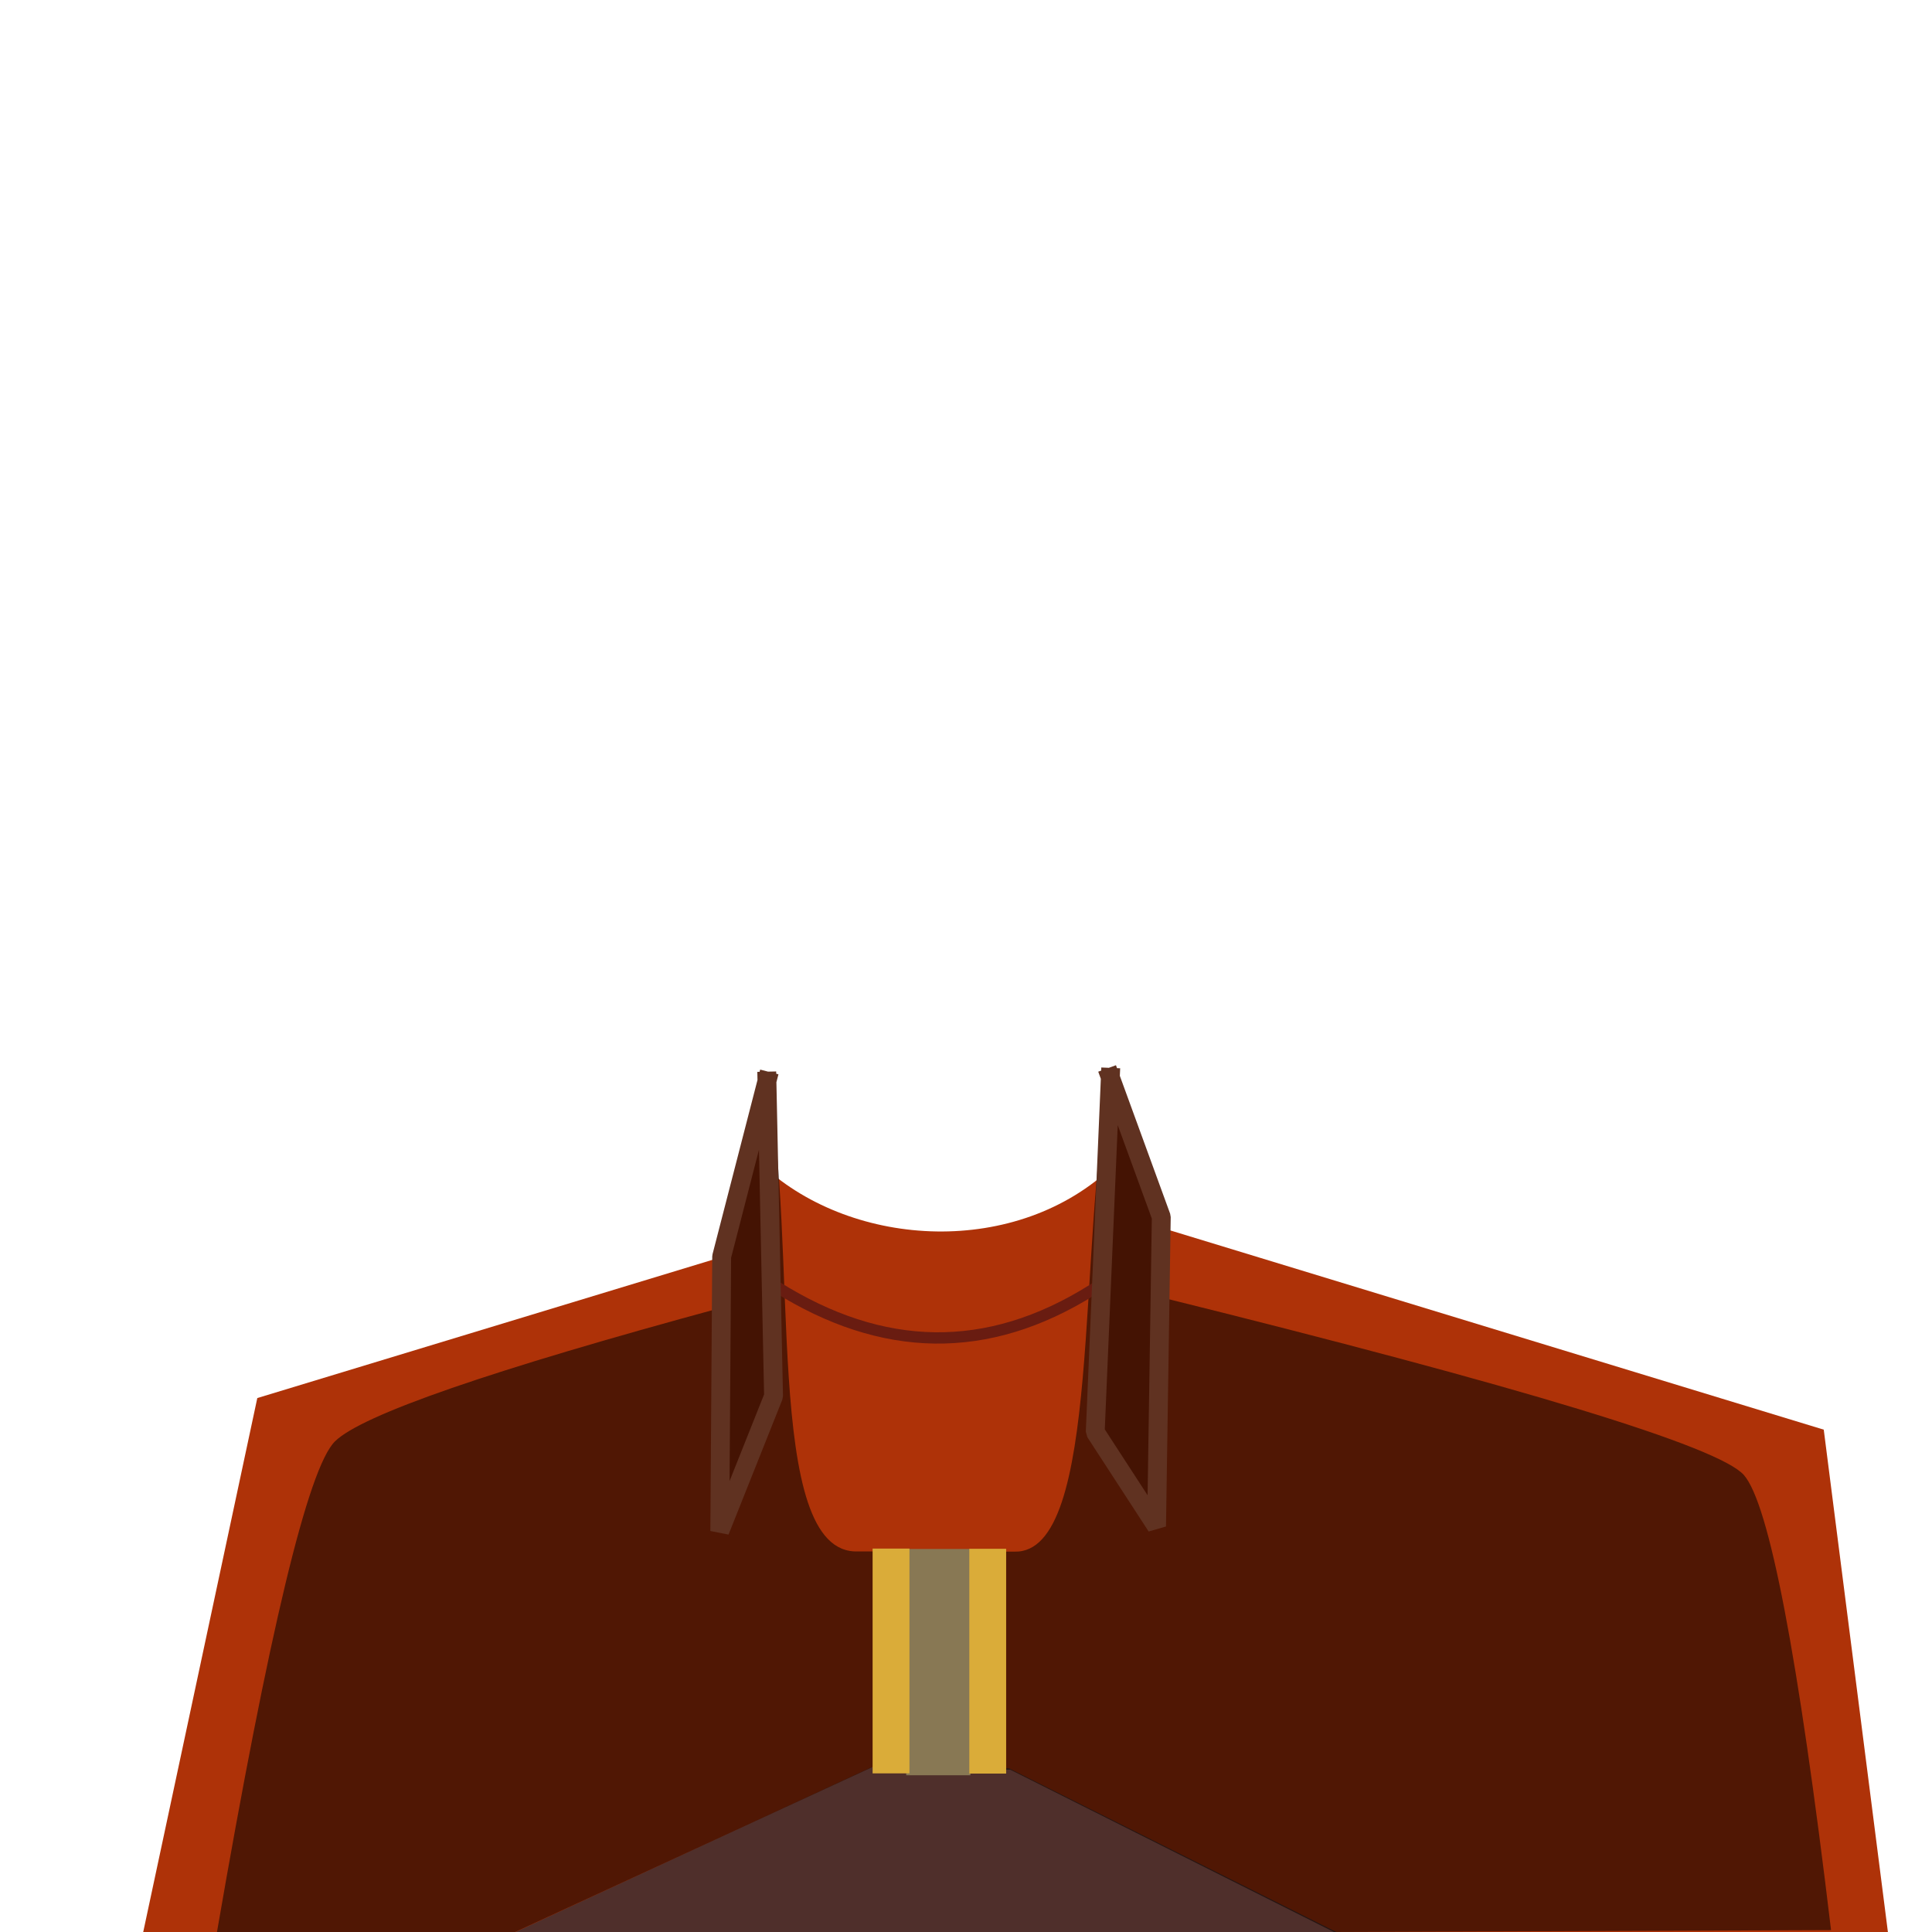
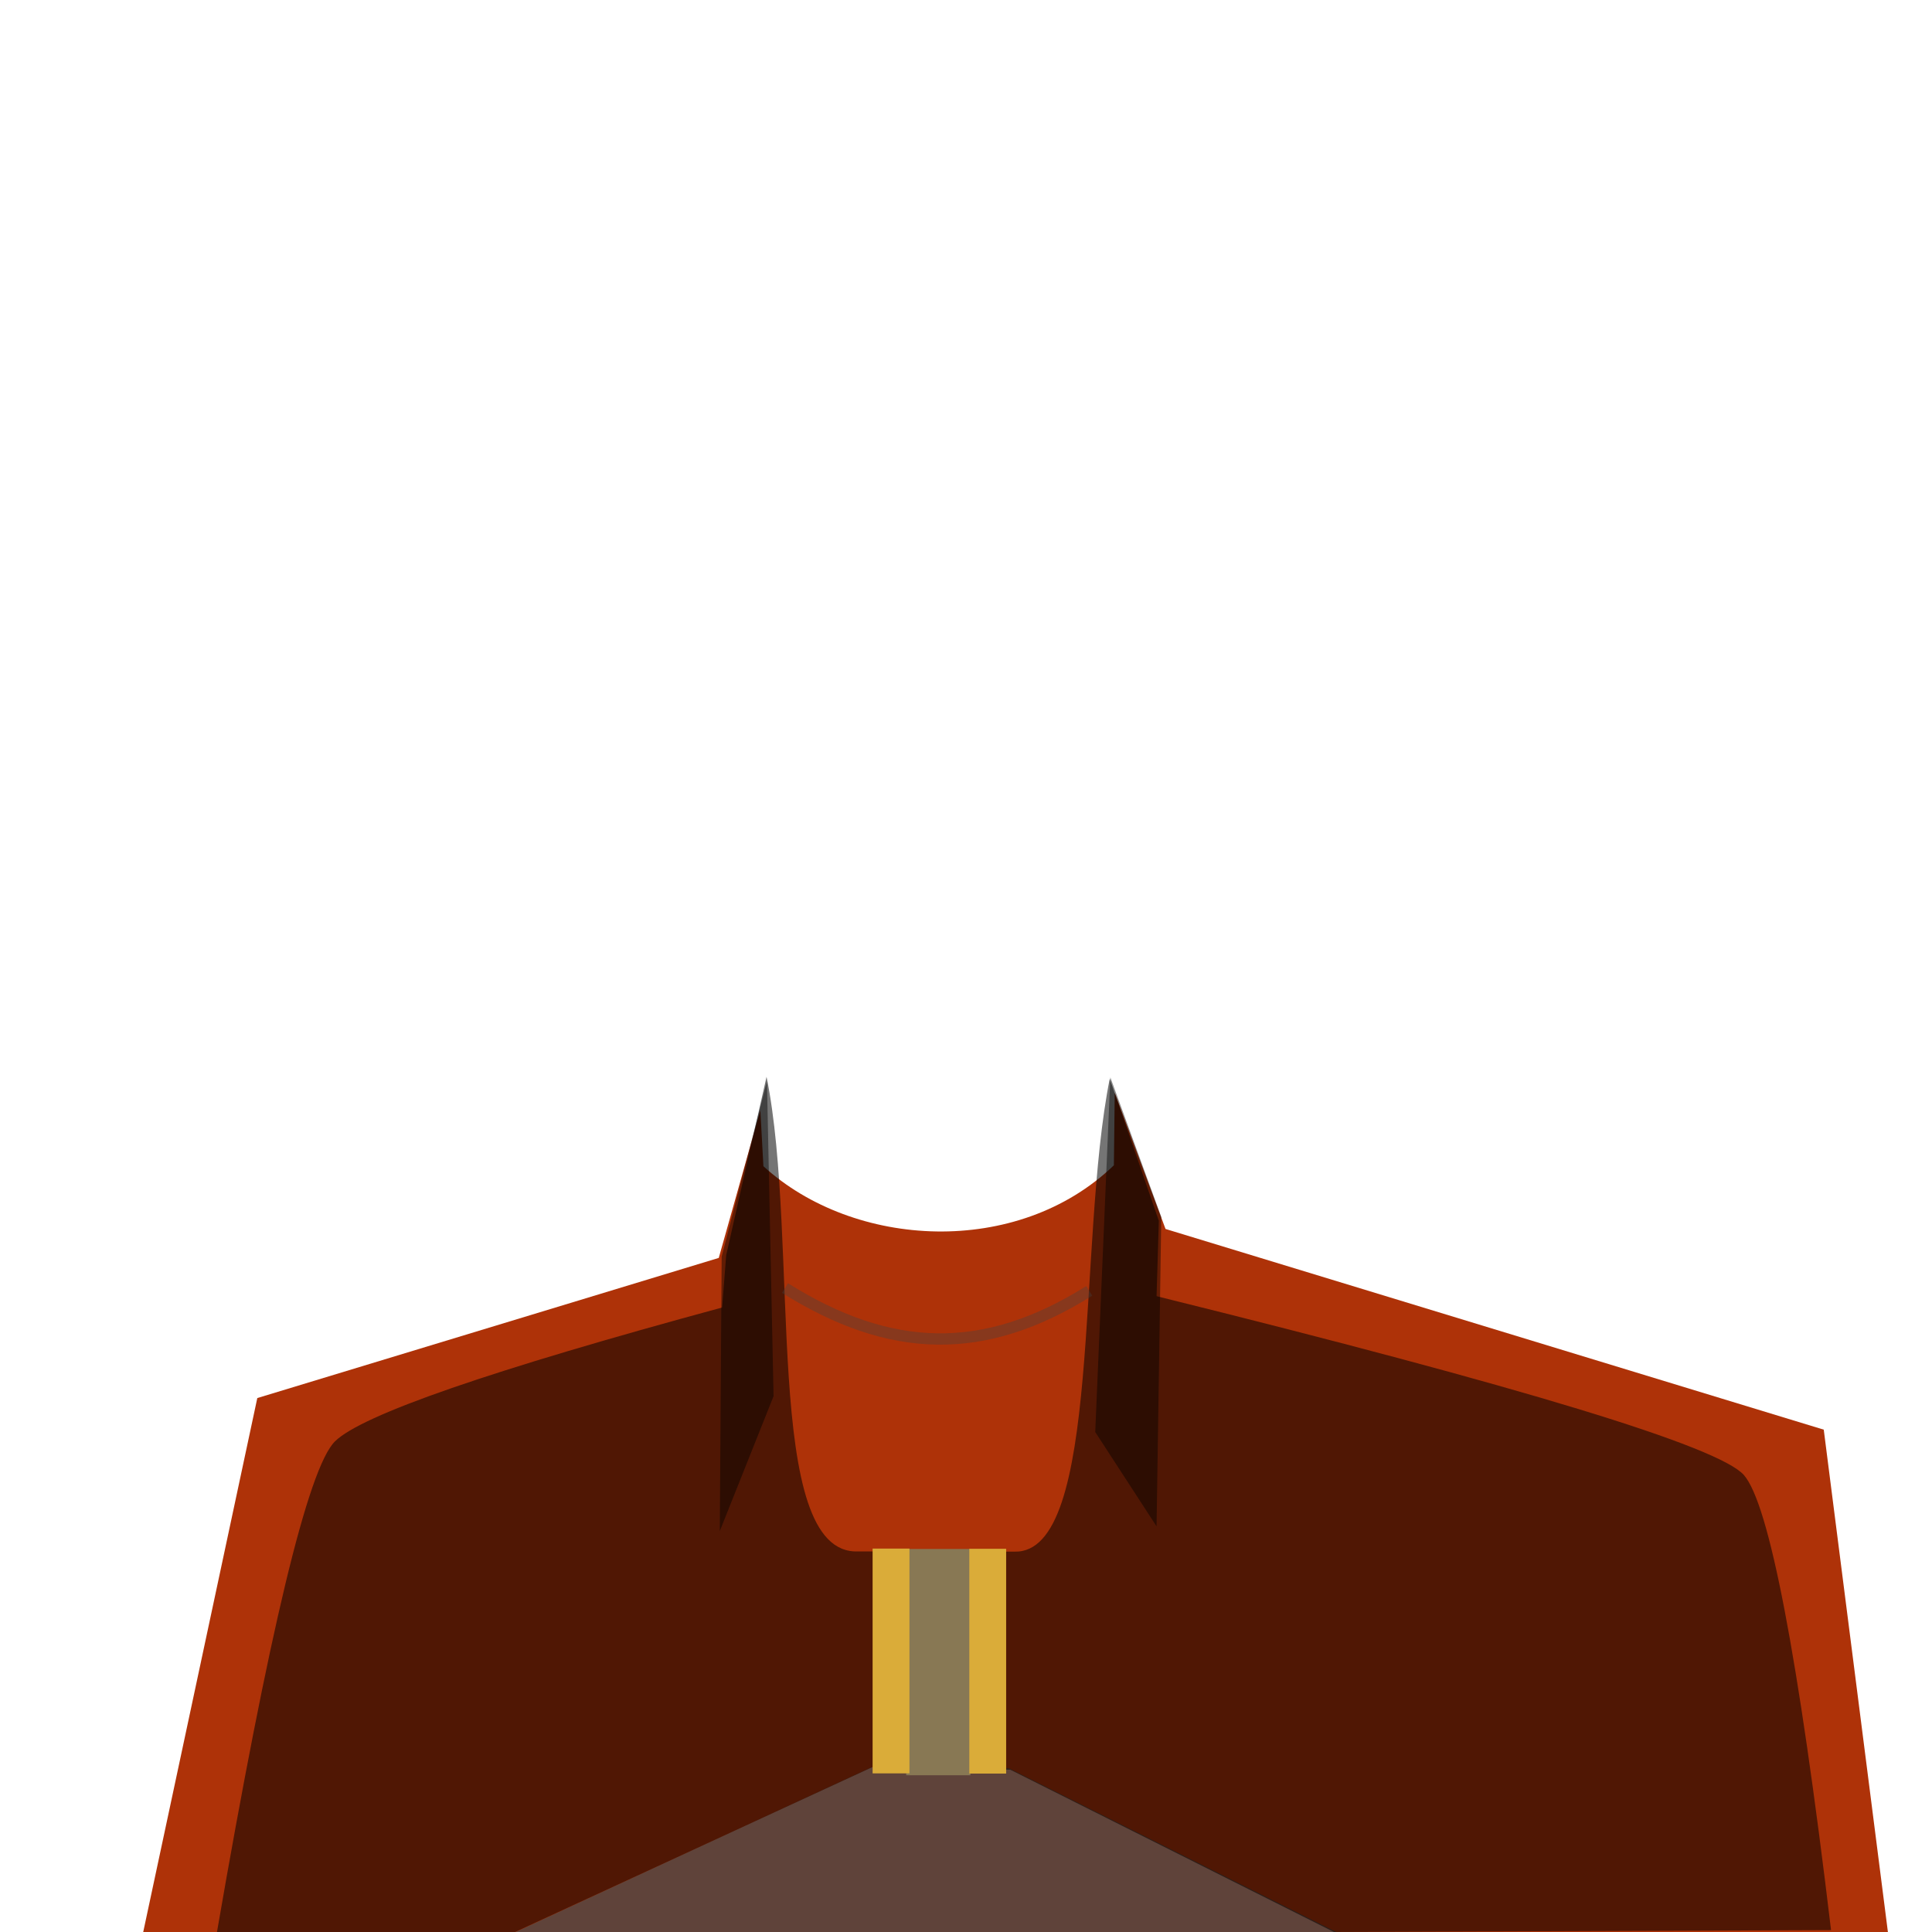
<svg xmlns="http://www.w3.org/2000/svg" width="512pt" height="512pt" viewBox="0 0 512 512">
  <style>
        .uniform-color {
            color: #ae3208;
        }
    </style>
  <defs />
-   <path id="shape0" transform="translate(37.95596, 289.6009)" fill="currentColor" class="uniform-color" fill-rule="evenodd" d="M164.357 19.462C188.328 41.361 231.76 43.742 257.232 19.212L257.463 0L270.919 36.087L445.357 89.274L462.357 222.399L0 222.399L30.232 80.899L152.523 43.759L163.544 4.649Z" />
-   <path id="shape1" transform="translate(136.625, 468.375)" fill="#4f2f2b" fill-rule="evenodd" d="M94.25 0L130.75 0.25L217.5 43.625L0 43.625Z" />
-   <path id="shape2" transform="translate(57.5, 285.3747)" fill="#000000" fill-opacity="0.541" fill-rule="evenodd" stroke="none" stroke-width="1" stroke-linecap="square" stroke-linejoin="bevel" d="M133.875 61.125L134.951 47.252L145.642 0C154.578 43.672 144.315 126.827 169.917 125.766L211.3 125.824C234.661 126.562 227.85 44.209 236.594 0.495L249.605 38.157L249 58.125C346.055 82.168 397.93 97.96 404.625 105.5C411.32 113.041 419.028 153.249 427.75 226.125L296 226.625L210.25 183.625L173.812 182.875L79 226.625L0 226.625C13.758 146.989 24.175 103.656 31.25 96.625C38.325 89.595 72.533 77.761 133.875 61.125Z" />
-   <path id="shape01" transform="matrix(1.220587 0 0 1.220587 240.1572 410.5)" fill="#887854" fill-rule="evenodd" stroke="none" stroke-width="4" stroke-linecap="round" stroke-linejoin="round" d="M0 0L13.938 0L13.938 49.125L0 49.125Z" />
+   <path id="shape0" transform="translate(37.95596, 289.6009)" fill="currentColor" class="uniform-color" fill-rule="evenodd" stroke-opacity="0" stroke="#000000" stroke-width="0" stroke-linecap="square" stroke-linejoin="bevel" d="M164.357 19.462C188.328 41.361 231.76 43.742 257.232 19.212L257.463 0L270.919 36.087L445.357 89.274L462.357 222.399L0 222.399L30.232 80.899L152.523 43.759L163.544 4.649Z" />
+   <path id="shape1" transform="translate(136.625, 468.375)" fill="#484848" fill-opacity="0.776" fill-rule="evenodd" stroke-opacity="0" stroke="#000000" stroke-width="0" stroke-linecap="square" stroke-linejoin="bevel" d="M94.25 0L130.75 0.25L217.5 43.625L0 43.625Z" />
+   <path id="shape2" transform="translate(57.5, 285.3747)" fill="#000000" fill-opacity="0.541" fill-rule="evenodd" stroke-opacity="0" stroke="#000000" stroke-width="0" stroke-linecap="square" stroke-linejoin="bevel" d="M133.875 61.125L134.951 47.252L145.642 0C154.578 43.672 144.315 126.827 169.917 125.766L211.3 125.824C234.661 126.562 227.85 44.209 236.594 0.495L249.605 38.157L249 58.125C346.055 82.168 397.93 97.96 404.625 105.5C411.32 113.041 419.028 153.249 427.75 226.125L296 226.625L210.25 183.625L173.812 182.875L79 226.625L0 226.625C13.758 146.989 24.175 103.656 31.25 96.625C38.325 89.595 72.533 77.761 133.875 61.125Z" />
+   <path id="shape01" transform="matrix(1.220587 0 0 1.220587 240.1572 410.5)" fill="#887854" fill-rule="evenodd" stroke-opacity="0" stroke="#000000" stroke-width="0" stroke-linecap="square" stroke-linejoin="bevel" d="M0 0L13.938 0L13.938 49.125L0 49.125Z" />
  <path id="shape3" transform="matrix(1.220587 0 0 1.066119 236.1323 414.6562)" fill="#bc8f26" fill-rule="evenodd" stroke="#daac39" stroke-width="8" stroke-linecap="square" stroke-linejoin="miter" stroke-miterlimit="2" d="M0 0L0 47.875" />
  <path id="shape02" transform="matrix(1.220587 0 0 1.066119 261.7579 414.7096)" fill="#bc8f26" stroke="#daac39" stroke-width="8" stroke-linecap="square" stroke-linejoin="miter" stroke-miterlimit="2" d="M0 0L0 47.875" />
-   <path id="shape4" transform="translate(205.875, 341.0625)" fill="none" stroke="#691c11" stroke-width="3" stroke-linecap="square" stroke-linejoin="miter" stroke-miterlimit="2" d="M0 0C27.875 17.482 55.75 18.267 83.625 0.75" />
-   <path id="shape5" transform="translate(290.25, 285.5)" fill="#000000" fill-opacity="0.153" fill-rule="evenodd" stroke="#603221" stroke-width="5" stroke-linecap="square" stroke-linejoin="bevel" d="M4 0L0 94L16.25 119L17.5 37L4 0" />
-   <path id="shape6" transform="translate(190.75, 286.5)" fill="#000000" fill-opacity="0.153" fill-rule="evenodd" stroke="#603221" stroke-width="5" stroke-linecap="square" stroke-linejoin="bevel" d="M12.5 0L14.25 83.5L0 119.25L0.5 46.5L12.5 0" />
+   <path id="shape4" transform="translate(208.0312, 341.3437)" fill="none" stroke-opacity="0.365" stroke="#434343" stroke-width="3" stroke-linecap="butt" stroke-linejoin="round" d="M0 0C27.875 17.482 52.75 18.267 80.625 0.75" />
+   <path id="shape5" transform="translate(290.25, 285.5)" fill="#000000" fill-opacity="0.443" fill-rule="evenodd" stroke="none" stroke-width="4" stroke-linecap="square" stroke-linejoin="bevel" d="M4 0L0 94L16.25 119L17.5 37L4 0" />
+   <path id="shape6" transform="translate(190.75, 286.5)" fill="#000000" fill-opacity="0.443" fill-rule="evenodd" stroke="none" stroke-width="4" stroke-linecap="square" stroke-linejoin="bevel" d="M12.5 0L14.25 83.5L0 119.25L0.5 46.5L12.5 0" />
</svg>
